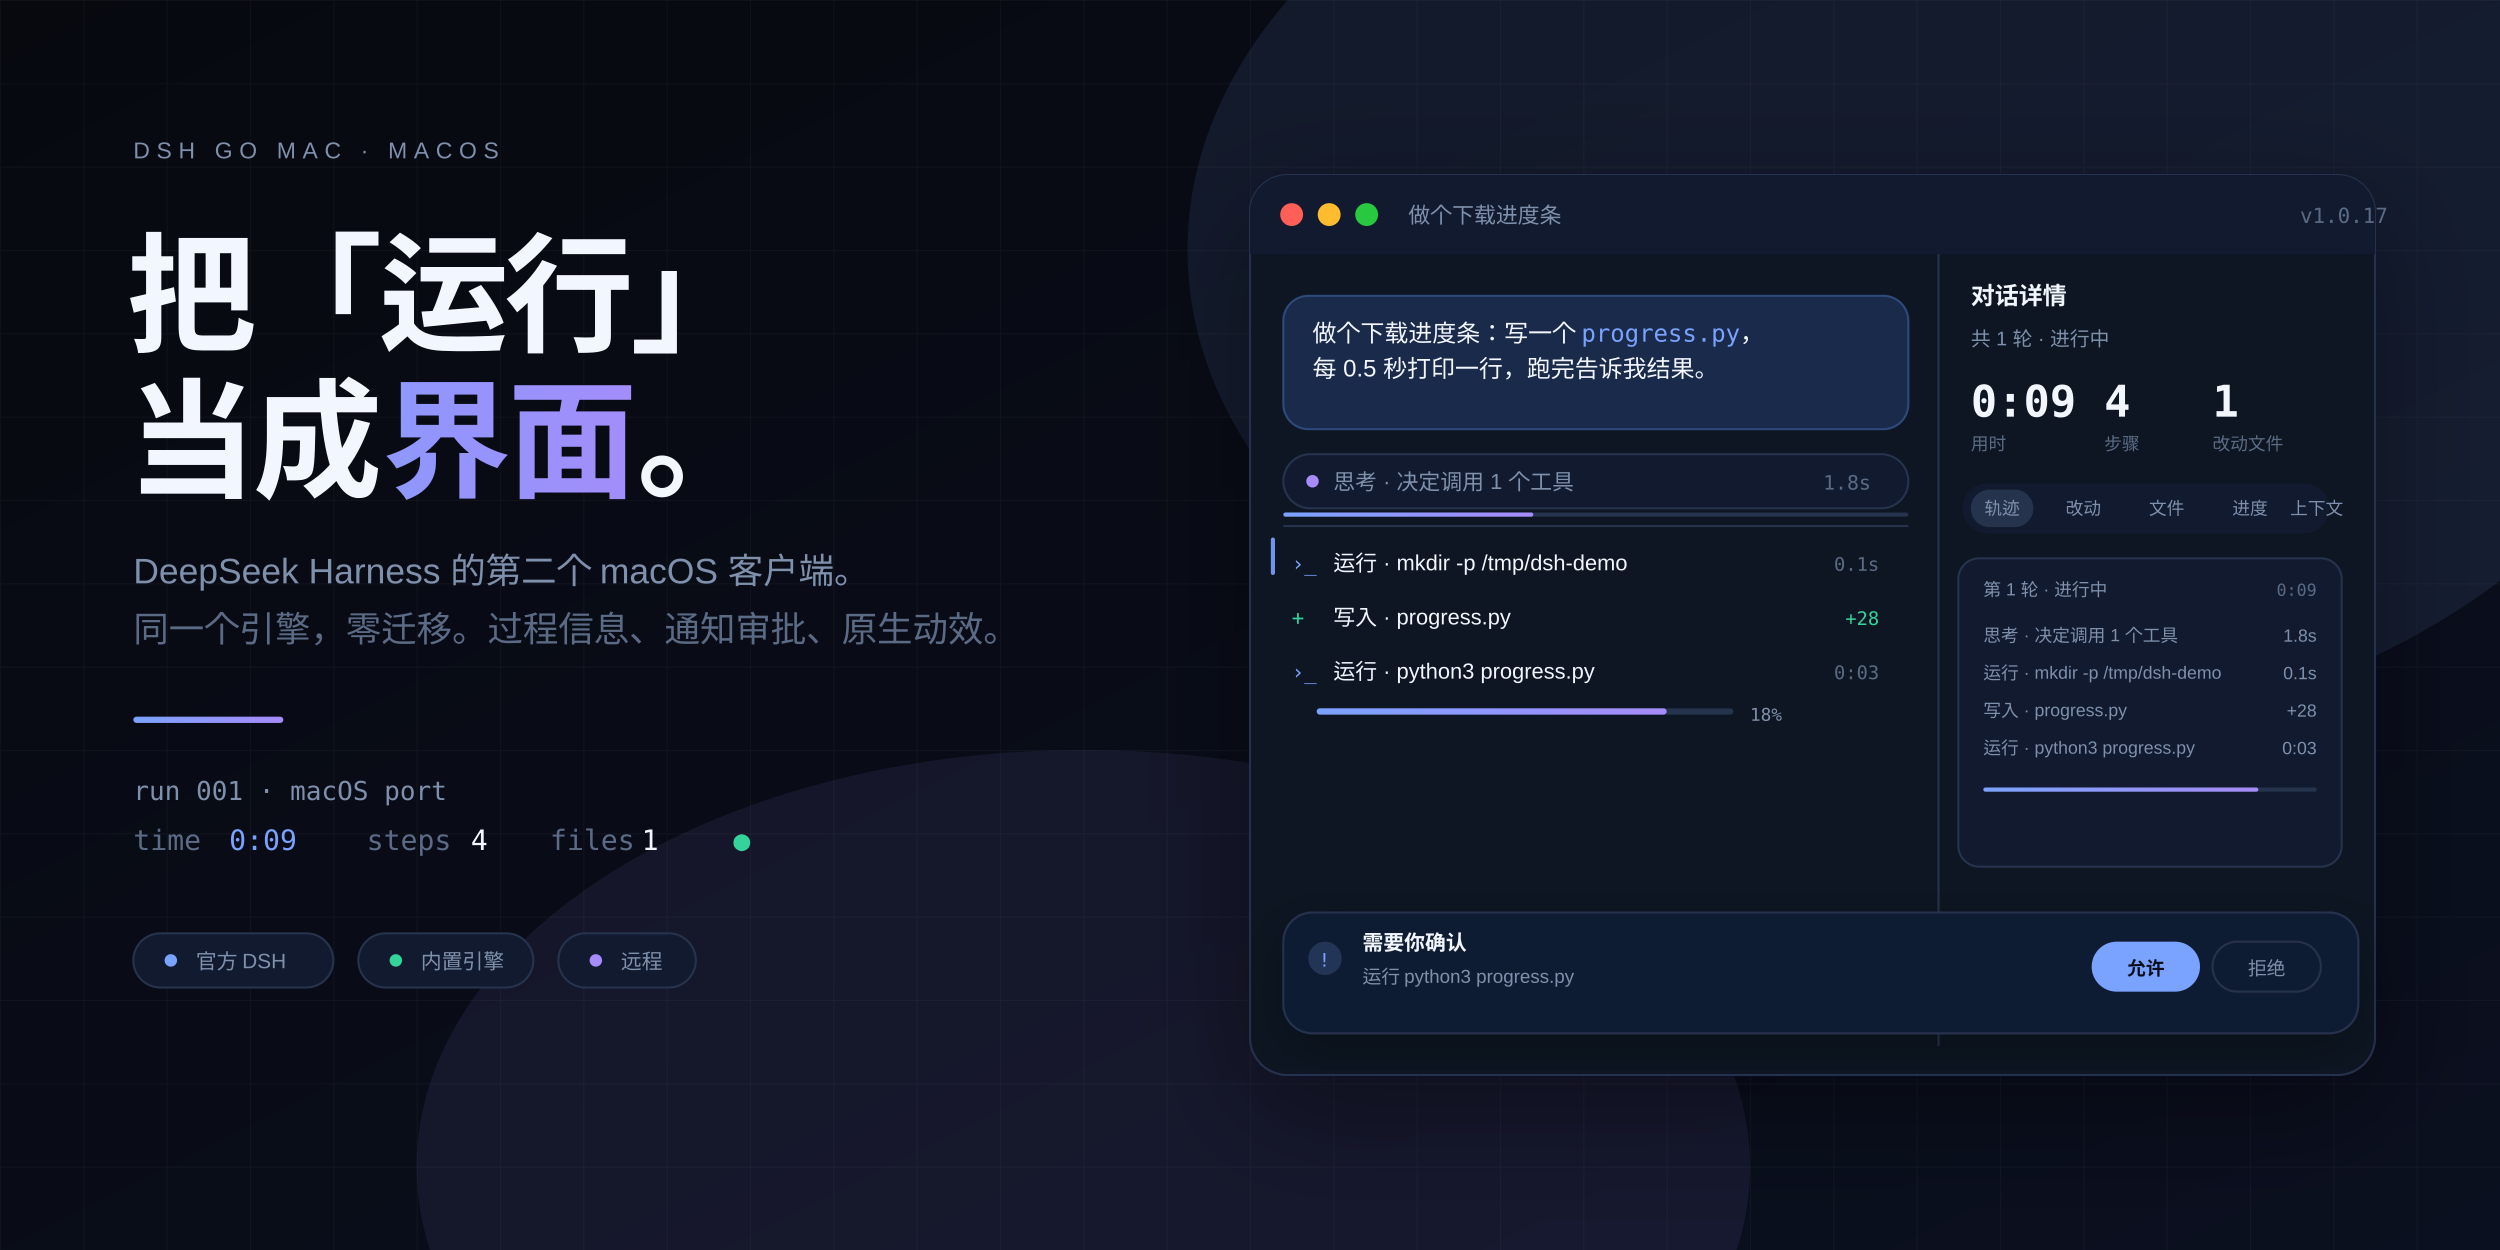
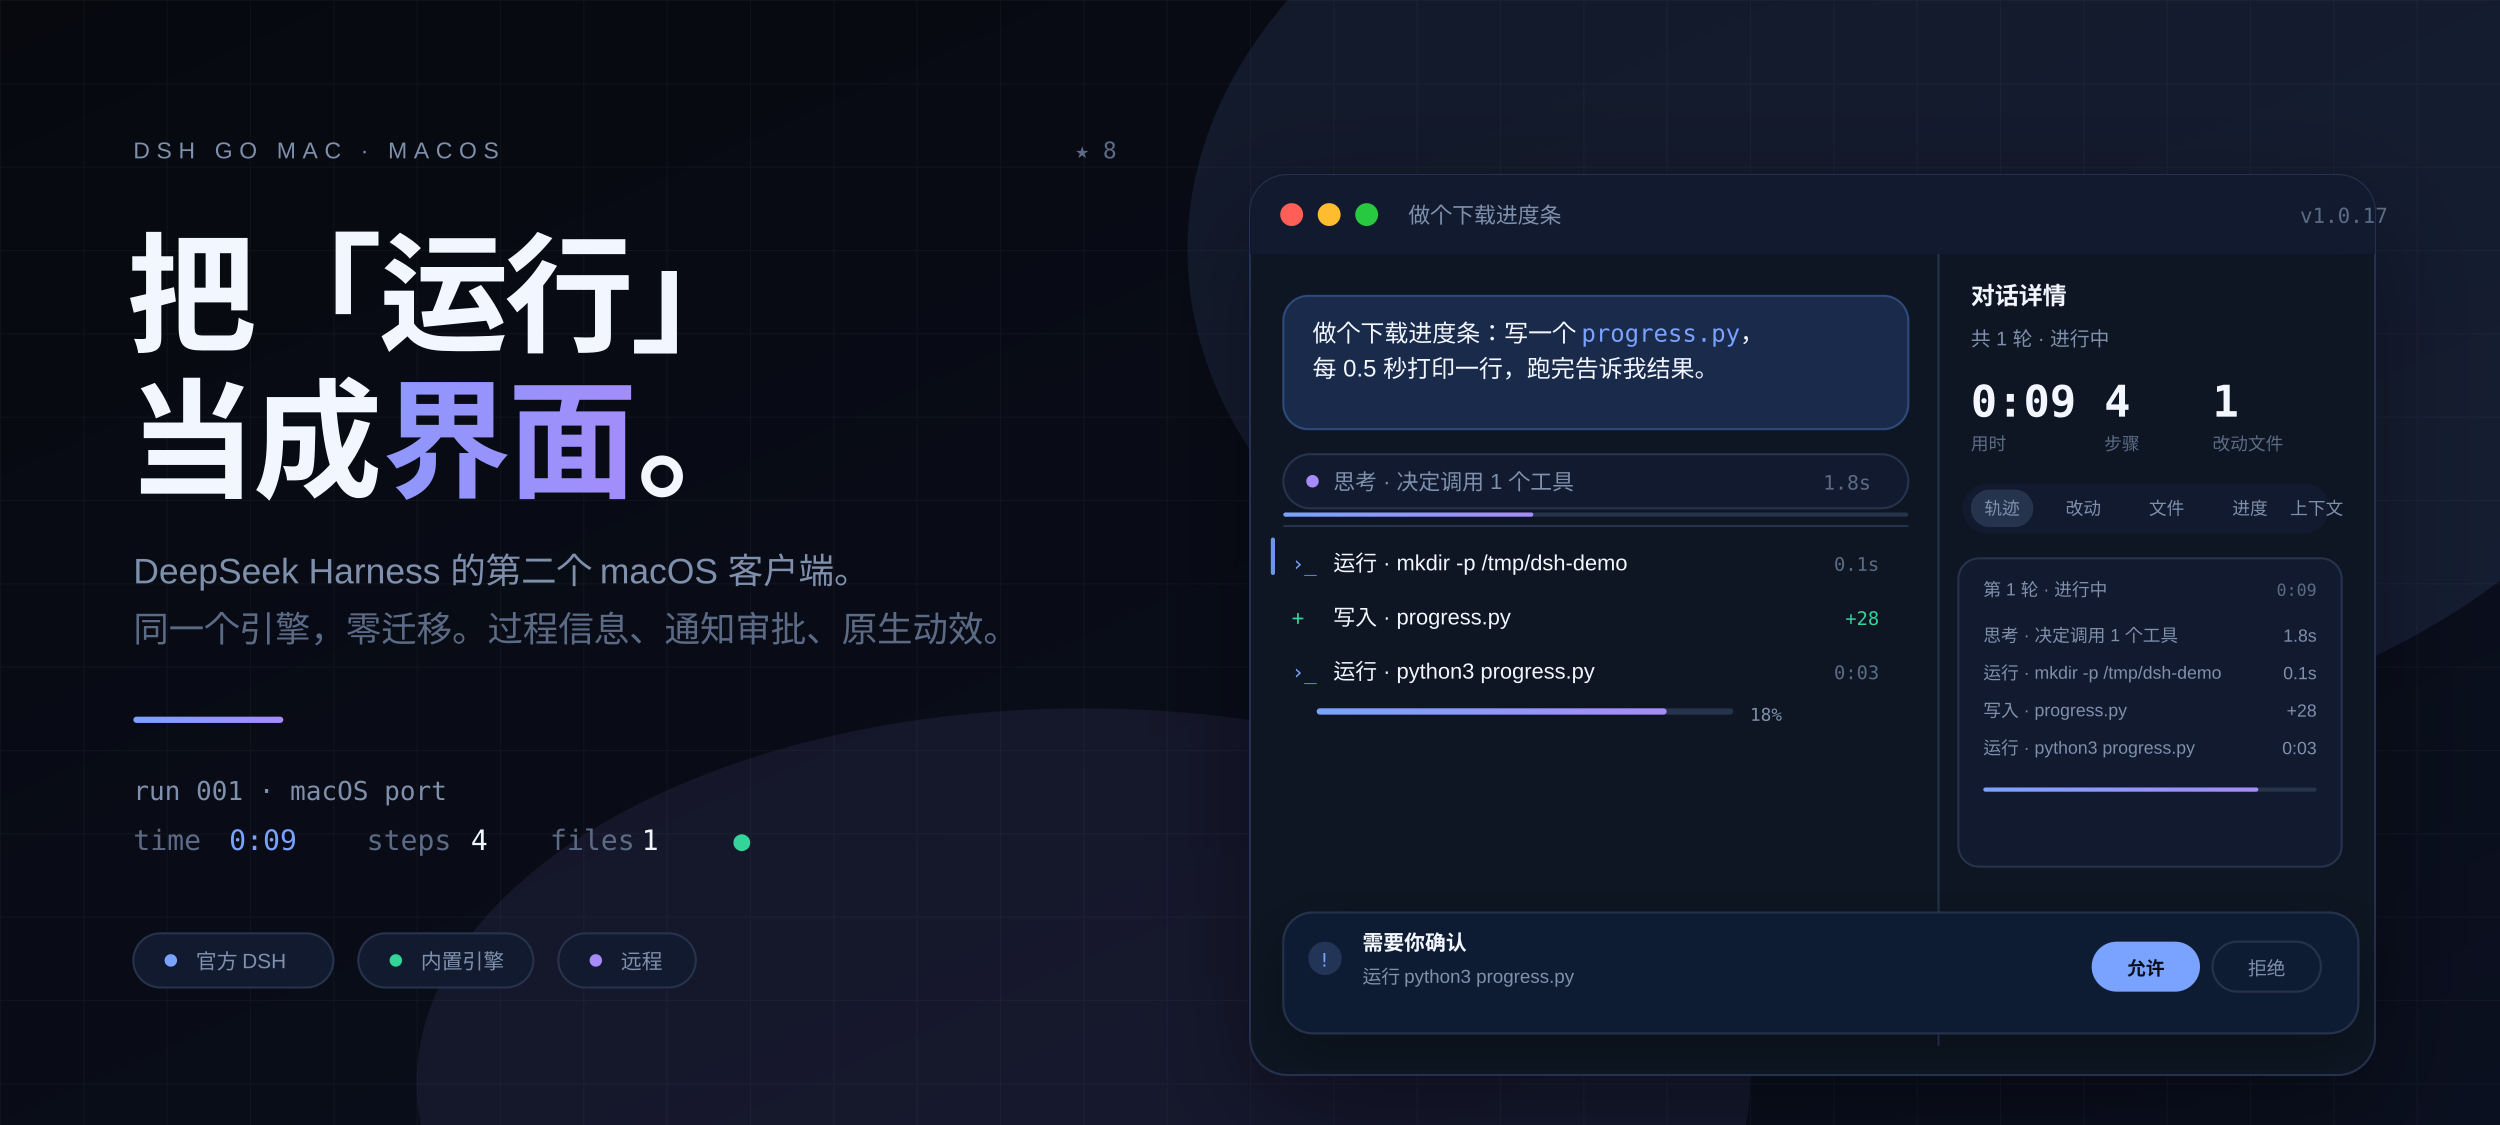
- <svg xmlns="http://www.w3.org/2000/svg" width="1200" height="600" viewBox="0 0 1200 600" role="img" aria-label="DSH Go Mac — 把运行当成界面">
+ <svg xmlns="http://www.w3.org/2000/svg" width="1200" height="540" viewBox="0 0 1200 540" role="img" aria-label="DSH Go Mac — 把运行当成界面">
  <defs>
    <linearGradient id="bg" x1="0" y1="0" x2="1" y2="1">
      <stop offset="0" stop-color="#07090F" />
      <stop offset="1" stop-color="#0B1020" />
    </linearGradient>
    <linearGradient id="accent" x1="0" y1="0" x2="1" y2="0">
      <stop offset="0" stop-color="#7AA2FF" />
      <stop offset="1" stop-color="#A78BFA" />
    </linearGradient>
    <pattern id="grid" width="40" height="40" patternUnits="userSpaceOnUse">
      <path d="M40 0H0V40" fill="none" stroke="#FFFFFF" stroke-opacity=".035" />
    </pattern>
    <filter id="win" x="-30%" y="-30%" width="160%" height="160%">
      <feDropShadow dx="0" dy="18" stdDeviation="28" flood-color="#000" flood-opacity=".38" />
    </filter>
    <filter id="toast" x="-30%" y="-30%" width="160%" height="160%">
      <feDropShadow dx="0" dy="8" stdDeviation="14" flood-color="#000" flood-opacity=".30" />
    </filter>
  </defs>
-   <rect width="1200" height="600" fill="url(#bg)" />
-   <rect width="1200" height="600" fill="url(#grid)" />
+   <rect width="1200" height="540" fill="url(#bg)" />
+   <rect width="1200" height="540" fill="url(#grid)" />
  <ellipse cx="930" cy="120" rx="360" ry="240" fill="#7AA2FF" opacity=".10" />
-   <ellipse cx="520" cy="560" rx="320" ry="200" fill="#A78BFA" opacity=".08" />
+   <ellipse cx="520" cy="520" rx="320" ry="180" fill="#A78BFA" opacity=".08" />
  <text x="64" y="76" fill="#7F90AC" font-family="-apple-system, 'SF Pro Text', 'PingFang SC', Arial, sans-serif" font-size="11" letter-spacing="3.2">DSH GO MAC · MACOS</text>
+   <text x="536" y="76" fill="#5B6B85" text-anchor="end" font-family="ui-monospace, Menlo, monospace" font-size="11">★ 8</text>
  <text x="61" y="164" fill="#F2F6FF" font-family="-apple-system, 'SF Pro Display', 'PingFang SC', Arial, sans-serif" font-size="62" font-weight="700" letter-spacing="-1.6">把「运行」</text>
  <text x="61" y="234" fill="#F2F6FF" font-family="-apple-system, 'SF Pro Display', 'PingFang SC', Arial, sans-serif" font-size="62" font-weight="700" letter-spacing="-1.6">当成<tspan fill="url(#accent)">界面</tspan>。</text>
  <text x="64" y="280" fill="#7F90AC" font-family="-apple-system, 'PingFang SC', 'Helvetica Neue', Arial, sans-serif" font-size="17">DeepSeek Harness 的第二个 macOS 客户端。</text>
  <text x="64" y="308" fill="#5B6B85" font-family="-apple-system, 'PingFang SC', 'Helvetica Neue', Arial, sans-serif" font-size="17">同一个引擎，零迁移。过程信息、通知审批、原生动效。</text>
  <rect x="64" y="344" width="72" height="3" rx="1.5" fill="url(#accent)" />
  <text x="64" y="384" fill="#7F90AC" font-family="ui-monospace, SFMono-Regular, Menlo, monospace" font-size="12.5">run 001 · macOS port</text>
  <g font-family="ui-monospace, SFMono-Regular, Menlo, monospace" font-size="13.5">
    <text x="64" y="408" fill="#5B6B85">time</text>
    <text x="110" y="408" fill="#7AA2FF">0:09</text>
    <text x="176" y="408" fill="#5B6B85">steps</text>
    <text x="226" y="408" fill="#F2F6FF">4</text>
    <text x="264" y="408" fill="#5B6B85">files</text>
    <text x="308" y="408" fill="#F2F6FF">1</text>
-     <text x="352" y="408" fill="#34D399">●</text>
+     <text x="352" y="408" fill="#34D399">●<animate attributeName="opacity" values="1;.3;1" dur="2.2s" repeatCount="indefinite" />
+     </text>
  </g>
  <g font-family="-apple-system, 'PingFang SC', Arial, sans-serif" font-size="10" fill="#7F90AC">
    <rect x="64" y="448" width="96" height="26" rx="13" fill="#111A2E" stroke="#26334D" />
    <circle cx="82" cy="461" r="3" fill="#7AA2FF" />
    <text x="94" y="465">官方 DSH</text>
    <rect x="172" y="448" width="84" height="26" rx="13" fill="#111A2E" stroke="#26334D" />
    <circle cx="190" cy="461" r="3" fill="#34D399" />
    <text x="202" y="465">内置引擎</text>
    <rect x="268" y="448" width="66" height="26" rx="13" fill="#111A2E" stroke="#26334D" />
    <circle cx="286" cy="461" r="3" fill="#A78BFA" />
    <text x="298" y="465">远程</text>
  </g>
  <g filter="url(#win)">
    <rect x="600" y="84" width="540" height="432" rx="18" fill="#0D1322" stroke="#26334D" stroke-width="1" />
  </g>
  <rect x="600" y="84" width="540" height="38" rx="18" fill="#111A2E" />
  <rect x="600" y="104" width="540" height="18" fill="#111A2E" />
  <circle cx="620" cy="103" r="5.5" fill="#FF5F57" />
  <circle cx="638" cy="103" r="5.5" fill="#FEBC2E" />
  <circle cx="656" cy="103" r="5.5" fill="#28C840" />
  <text x="676" y="107" fill="#7F90AC" font-family="-apple-system, 'PingFang SC', Arial, sans-serif" font-size="10.5">做个下载进度条</text>
  <text x="1104" y="107" fill="#5B6B85" font-family="ui-monospace, SFMono-Regular, Menlo, monospace" font-size="10">v1.0.17</text>
  <g id="scene">
    <rect x="610" y="258" width="2" height="18" rx="1" fill="#7AA2FF" opacity=".9">
      <animate attributeName="y" values="258;284;310;336;258" keyTimes="0;.25;.5;.75;1" dur="4.8s" repeatCount="indefinite" />
    </rect>
    <g>
      <rect x="616" y="142" width="300" height="64" rx="12" fill="#1A2A4A" stroke="#2E4A7A" />
      <text x="630" y="164" fill="#F2F6FF" font-family="-apple-system, 'PingFang SC', Arial, sans-serif" font-size="11.5">做个下载进度条：写一个 <tspan font-family="ui-monospace, Menlo, monospace" fill="#7AA2FF">progress.py</tspan>，</text>
      <text x="630" y="181" fill="#F2F6FF" font-family="-apple-system, 'PingFang SC', Arial, sans-serif" font-size="11.5">每 0.5 秒打印一行，跑完告诉我结果。</text>
    </g>
    <g>
      <rect x="616" y="218" width="300" height="26" rx="13" fill="#111A2E" stroke="#26334D" />
      <circle cx="630" cy="231" r="3" fill="#A78BFA">
        <animate attributeName="opacity" values=".3;1;.3" dur="1.6s" repeatCount="indefinite" />
      </circle>
      <text x="640" y="235" fill="#7F90AC" font-family="-apple-system, 'PingFang SC', Arial, sans-serif" font-size="10.5">思考 · 决定调用 1 个工具</text>
      <text x="898" y="235" fill="#5B6B85" font-family="ui-monospace, Menlo, monospace" font-size="9.5" text-anchor="end">1.8s</text>
      <rect x="616" y="246" width="300" height="2" rx="1" fill="#26334D" />
      <rect x="616" y="246" width="120" height="2" rx="1" fill="url(#accent)">
        <animate attributeName="opacity" values=".55;1;.55" dur="2.4s" repeatCount="indefinite" />
      </rect>
    </g>
    <g>
      <rect x="616" y="252" width="300" height="1" fill="#26334D" />
      <text x="620" y="274" fill="#7AA2FF" font-family="ui-monospace, Menlo, monospace" font-size="10">›_</text>
      <text x="640" y="274" fill="#F2F6FF" font-family="-apple-system, 'PingFang SC', Arial, sans-serif" font-size="10.5">运行 · mkdir -p /tmp/dsh-demo</text>
      <text x="902" y="274" fill="#5B6B85" font-family="ui-monospace, Menlo, monospace" font-size="9" text-anchor="end">0.1s</text>
    </g>
    <g>
      <text x="620" y="300" fill="#34D399" font-family="ui-monospace, Menlo, monospace" font-size="10">+</text>
      <text x="640" y="300" fill="#F2F6FF" font-family="-apple-system, 'PingFang SC', Arial, sans-serif" font-size="10.5">写入 · progress.py</text>
      <text x="902" y="300" fill="#34D399" font-family="ui-monospace, Menlo, monospace" font-size="9" text-anchor="end">+28</text>
    </g>
    <g>
      <text x="620" y="326" fill="#7AA2FF" font-family="ui-monospace, Menlo, monospace" font-size="10">›_</text>
      <text x="640" y="326" fill="#F2F6FF" font-family="-apple-system, 'PingFang SC', Arial, sans-serif" font-size="10.5">运行 · python3 progress.py</text>
      <text x="902" y="326" fill="#5B6B85" font-family="ui-monospace, Menlo, monospace" font-size="9" text-anchor="end">0:03</text>
    </g>
    <g>
      <rect x="632" y="340" width="200" height="3" rx="1.5" fill="#26334D" />
      <rect x="632" y="340" width="168" height="3" rx="1.5" fill="url(#accent)">
        <animate attributeName="opacity" values=".55;1;.55" dur="2.4s" repeatCount="indefinite" />
      </rect>
      <text x="840" y="346" fill="#7F90AC" font-family="ui-monospace, Menlo, monospace" font-size="8.5">18%</text>
    </g>
  </g>
  <g id="panel">
    <rect x="930" y="122" width="1" height="380" fill="#26334D" />
    <text x="946" y="146" fill="#F2F6FF" font-family="-apple-system, 'PingFang SC', Arial, sans-serif" font-size="11.5" font-weight="600">对话详情</text>
    <text x="946" y="166" fill="#7F90AC" font-family="-apple-system, 'PingFang SC', Arial, sans-serif" font-size="9.5">共 1 轮 · 进行中</text>
    <g font-family="ui-monospace, Menlo, monospace">
      <text x="946" y="200" fill="#F2F6FF" font-size="21" font-weight="600">0:09</text>
      <text x="946" y="216" fill="#5B6B85" font-size="8.5" font-family="-apple-system, 'PingFang SC', Arial, sans-serif">用时</text>
      <text x="1010" y="200" fill="#F2F6FF" font-size="21" font-weight="600">4</text>
      <text x="1010" y="216" fill="#5B6B85" font-size="8.5" font-family="-apple-system, 'PingFang SC', Arial, sans-serif">步骤</text>
      <text x="1062" y="200" fill="#F2F6FF" font-size="21" font-weight="600">1</text>
      <text x="1062" y="216" fill="#5B6B85" font-size="8.5" font-family="-apple-system, 'PingFang SC', Arial, sans-serif">改动文件</text>
    </g>
    <rect x="942" y="232" width="176" height="24" rx="12" fill="#111A2E" />
    <rect id="tabhi" x="946" y="235" width="30" height="18" rx="9" fill="#26334D">
      <animate attributeName="x" values="946;946;1000;1000" keyTimes="0;.62;.68;1" dur="12s" repeatCount="indefinite" />
    </rect>
    <g fill="#7F90AC" font-family="-apple-system, 'PingFang SC', Arial, sans-serif" font-size="8.5">
      <text x="961" y="247" text-anchor="middle">轨迹</text>
      <text x="1000" y="247" text-anchor="middle">改动</text>
      <text x="1040" y="247" text-anchor="middle">文件</text>
      <text x="1080" y="247" text-anchor="middle">进度</text>
      <text x="1112" y="247" text-anchor="middle">上下文</text>
    </g>
    <rect x="940" y="268" width="184" height="148" rx="10" fill="#111A2E" stroke="#26334D" />
    <text x="952" y="286" fill="#7F90AC" font-family="-apple-system, 'PingFang SC', Arial, sans-serif" font-size="8.5">第 1 轮 · 进行中</text>
    <text x="1112" y="286" fill="#5B6B85" font-family="ui-monospace, Menlo, monospace" font-size="8" text-anchor="end">0:09</text>
    <g font-family="-apple-system, 'PingFang SC', Arial, sans-serif" font-size="8.5" fill="#7F90AC">
      <text x="952" y="308">思考 · 决定调用 1 个工具</text>
      <text x="1112" y="308" text-anchor="end">1.8s</text>
      <text x="952" y="326">运行 · mkdir -p /tmp/dsh-demo</text>
      <text x="1112" y="326" text-anchor="end">0.1s</text>
      <text x="952" y="344">写入 · progress.py</text>
      <text x="1112" y="344" text-anchor="end">+28</text>
      <text x="952" y="362">运行 · python3 progress.py</text>
      <text x="1112" y="362" text-anchor="end">0:03</text>
    </g>
    <rect x="952" y="378" width="160" height="2" rx="1" fill="#26334D" />
    <rect x="952" y="378" width="132" height="2" rx="1" fill="url(#accent)">
      <animate attributeName="opacity" values=".55;1;.55" dur="2.4s" repeatCount="indefinite" />
    </rect>
  </g>
  <g id="toast" filter="url(#toast)">
    <g>
      <animateTransform attributeName="transform" type="translate" values="0 0;0 -2;0 0" keyTimes="0;.5;1" dur="4s" repeatCount="indefinite" />
      <rect x="616" y="438" width="516" height="58" rx="14" fill="#111C31" stroke="#26334D" />
      <circle cx="636" cy="460" r="8" fill="#7AA2FF" opacity=".18" />
      <text x="633" y="464" fill="#7AA2FF" font-family="ui-monospace, Menlo, monospace" font-size="9">!</text>
      <text x="654" y="456" fill="#F2F6FF" font-family="-apple-system, 'PingFang SC', Arial, sans-serif" font-size="10" font-weight="600">需要你确认</text>
      <text x="654" y="472" fill="#7F90AC" font-family="-apple-system, 'PingFang SC', Arial, sans-serif" font-size="9">运行 python3 progress.py</text>
      <rect x="1004" y="452" width="52" height="24" rx="12" fill="#7AA2FF" />
      <text x="1030" y="468" fill="#08101F" font-family="-apple-system, 'PingFang SC', Arial, sans-serif" font-size="9" font-weight="600" text-anchor="middle">允许</text>
      <rect x="1062" y="452" width="52" height="24" rx="12" fill="none" stroke="#26334D" />
      <text x="1088" y="468" fill="#7F90AC" font-family="-apple-system, 'PingFang SC', Arial, sans-serif" font-size="9" text-anchor="middle">拒绝</text>
    </g>
  </g>
</svg>
